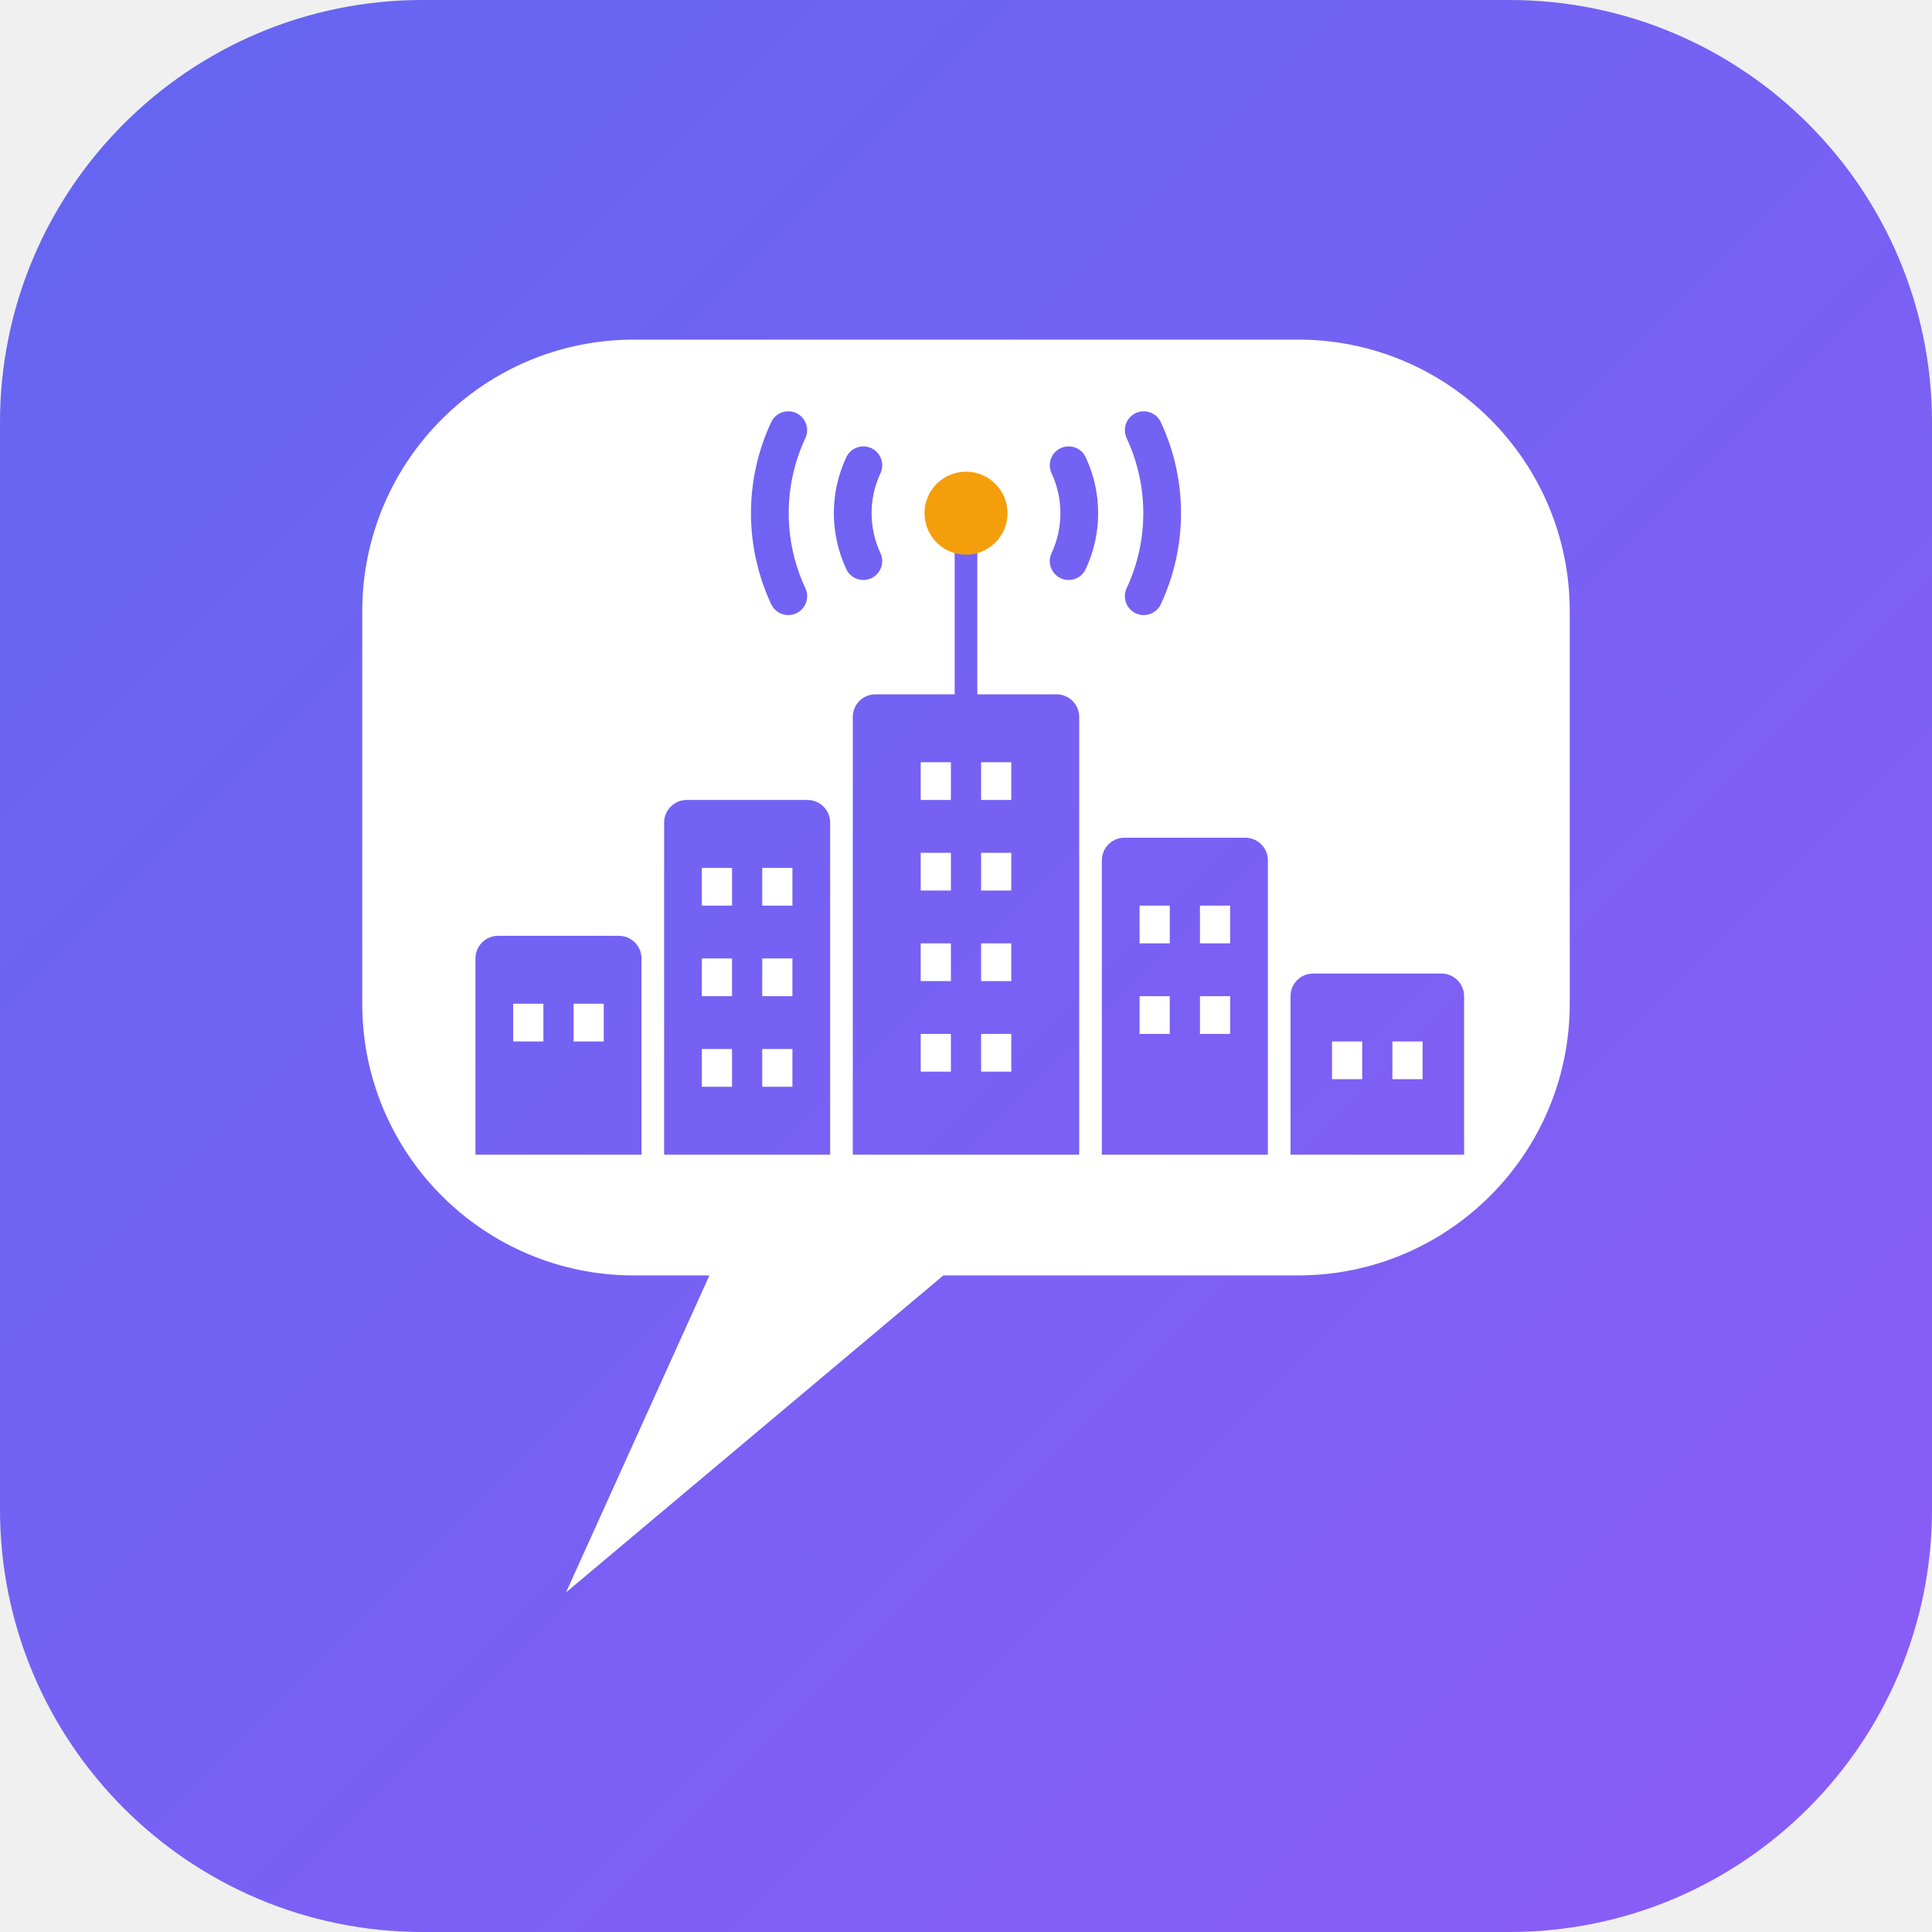
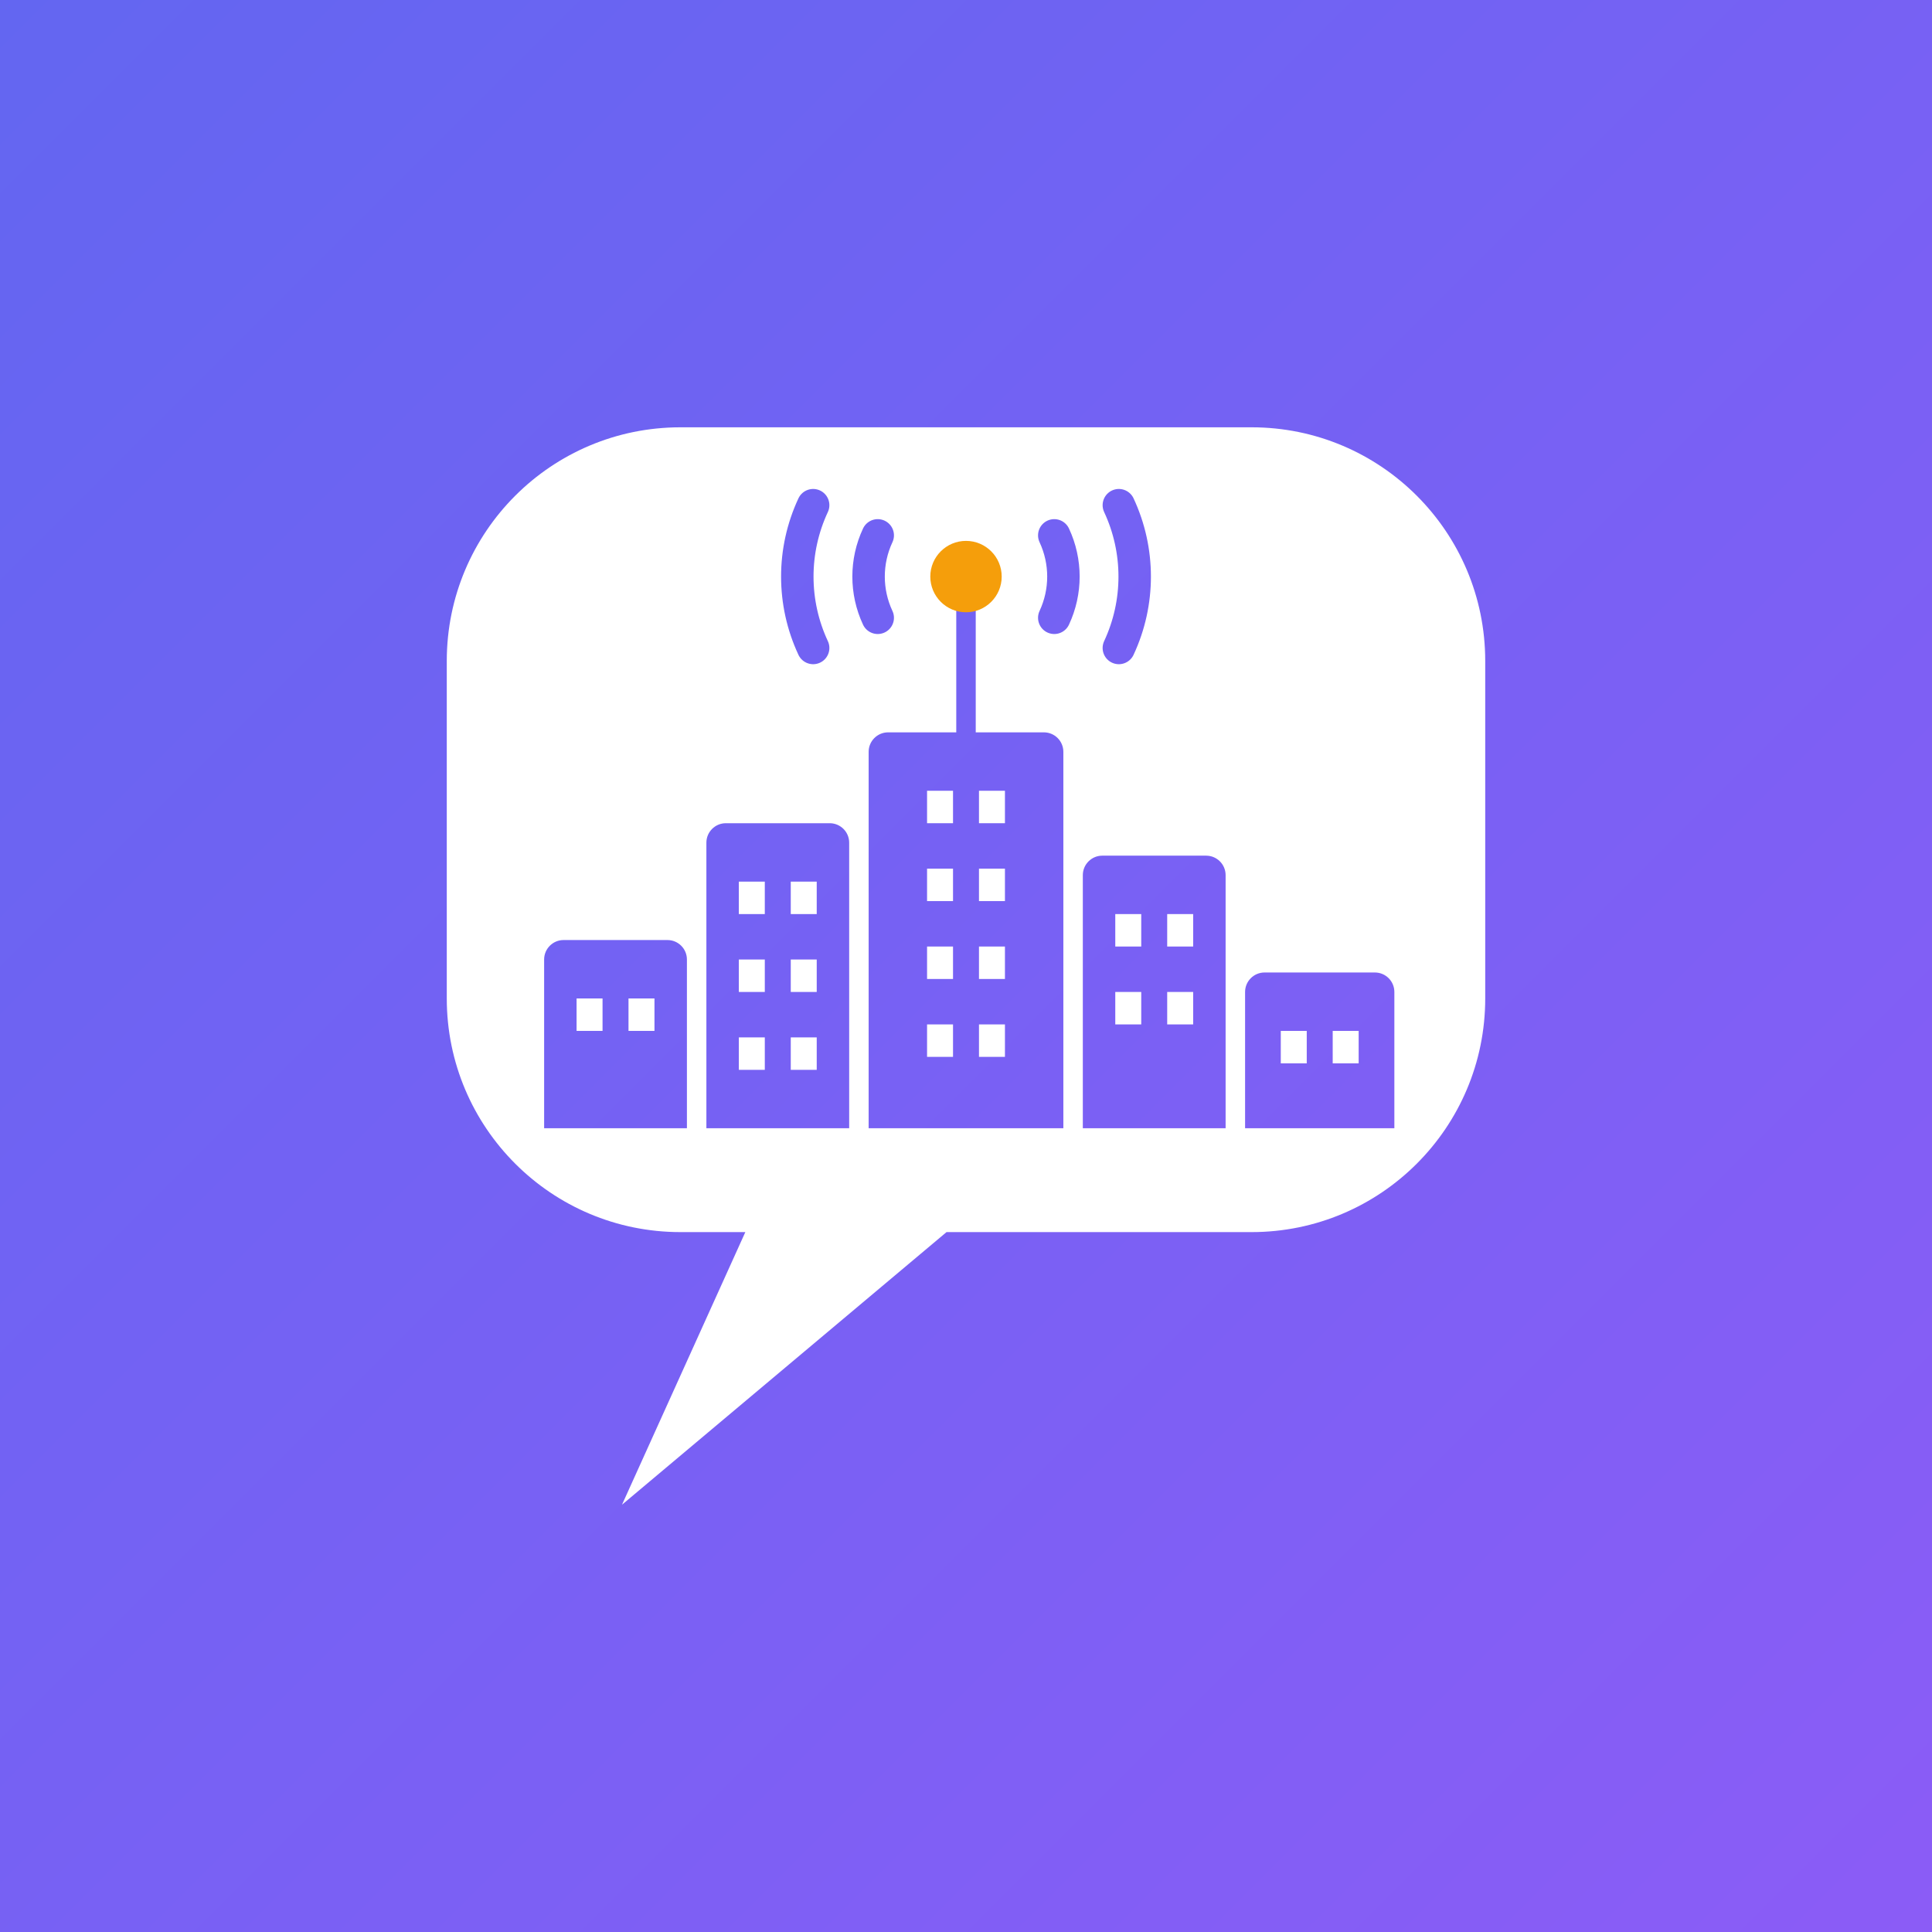
<svg xmlns="http://www.w3.org/2000/svg" viewBox="0 0 512 512" width="512" height="512">
  <defs>
    <linearGradient id="g" gradientUnits="userSpaceOnUse" x1="0" y1="0" x2="512" y2="512">
      <stop offset="0" stop-color="#6366F1" />
      <stop offset="1" stop-color="#8B5CF6" />
    </linearGradient>
  </defs>
-   <rect width="512" height="512" rx="112" fill="url(#g)" />
-   <g transform="translate(256 256) scale(1.0) translate(-256 -270)">
+   <rect width="512" height="512" rx="0" fill="url(#g)" />
+   <g transform="translate(256 256) scale(0.86) translate(-256 -270)">
    <path d="M168 104H344A72 72 0 0 1 416 176V280A72 72 0 0 1 344 352H250L150 436L188 352H168A72 72 0 0 1 96 280V176A72 72 0 0 1 168 104Z" fill="#fff" />
    <path d="M126 320V268A6 6 0 0 1 132 262H164A6 6 0 0 1 170 268V320ZM176 320V232A6 6 0 0 1 182 226H214A6 6 0 0 1 220 232V320ZM226 320V204A6 6 0 0 1 232 198H280A6 6 0 0 1 286 204V320ZM292 320V242A6 6 0 0 1 298 236H330A6 6 0 0 1 336 242V320ZM342 320V278A6 6 0 0 1 348 272H382A6 6 0 0 1 388 278V320Z" fill="url(#g)" />
    <path d="M253 158H259V204H253Z" fill="url(#g)" />
    <path d="M136 280h8v10h-8ZM152 280h8v10h-8ZM186 244h8v10h-8ZM202 244h8v10h-8ZM186 268h8v10h-8ZM202 268h8v10h-8ZM186 292h8v10h-8ZM202 292h8v10h-8ZM244 216h8v10h-8ZM260 216h8v10h-8ZM244 240h8v10h-8ZM260 240h8v10h-8ZM244 264h8v10h-8ZM260 264h8v10h-8ZM244 288h8v10h-8ZM260 288h8v10h-8ZM302 254h8v10h-8ZM318 254h8v10h-8ZM302 278h8v10h-8ZM318 278h8v10h-8ZM353 290h8v10h-8ZM369 290h8v10h-8Z" fill="#fff" />
    <path d="M228.8 162.7A30 30 0 0 1 228.8 137.3M208.9 172.0A52 52 0 0 1 208.9 128.0M283.2 137.3A30 30 0 0 1 283.2 162.7M303.1 128.0A52 52 0 0 1 303.1 172.0" fill="none" stroke="url(#g)" stroke-width="10" stroke-linecap="round" />
    <circle cx="256" cy="150" r="11" fill="#F59E0B" />
  </g>
</svg>
